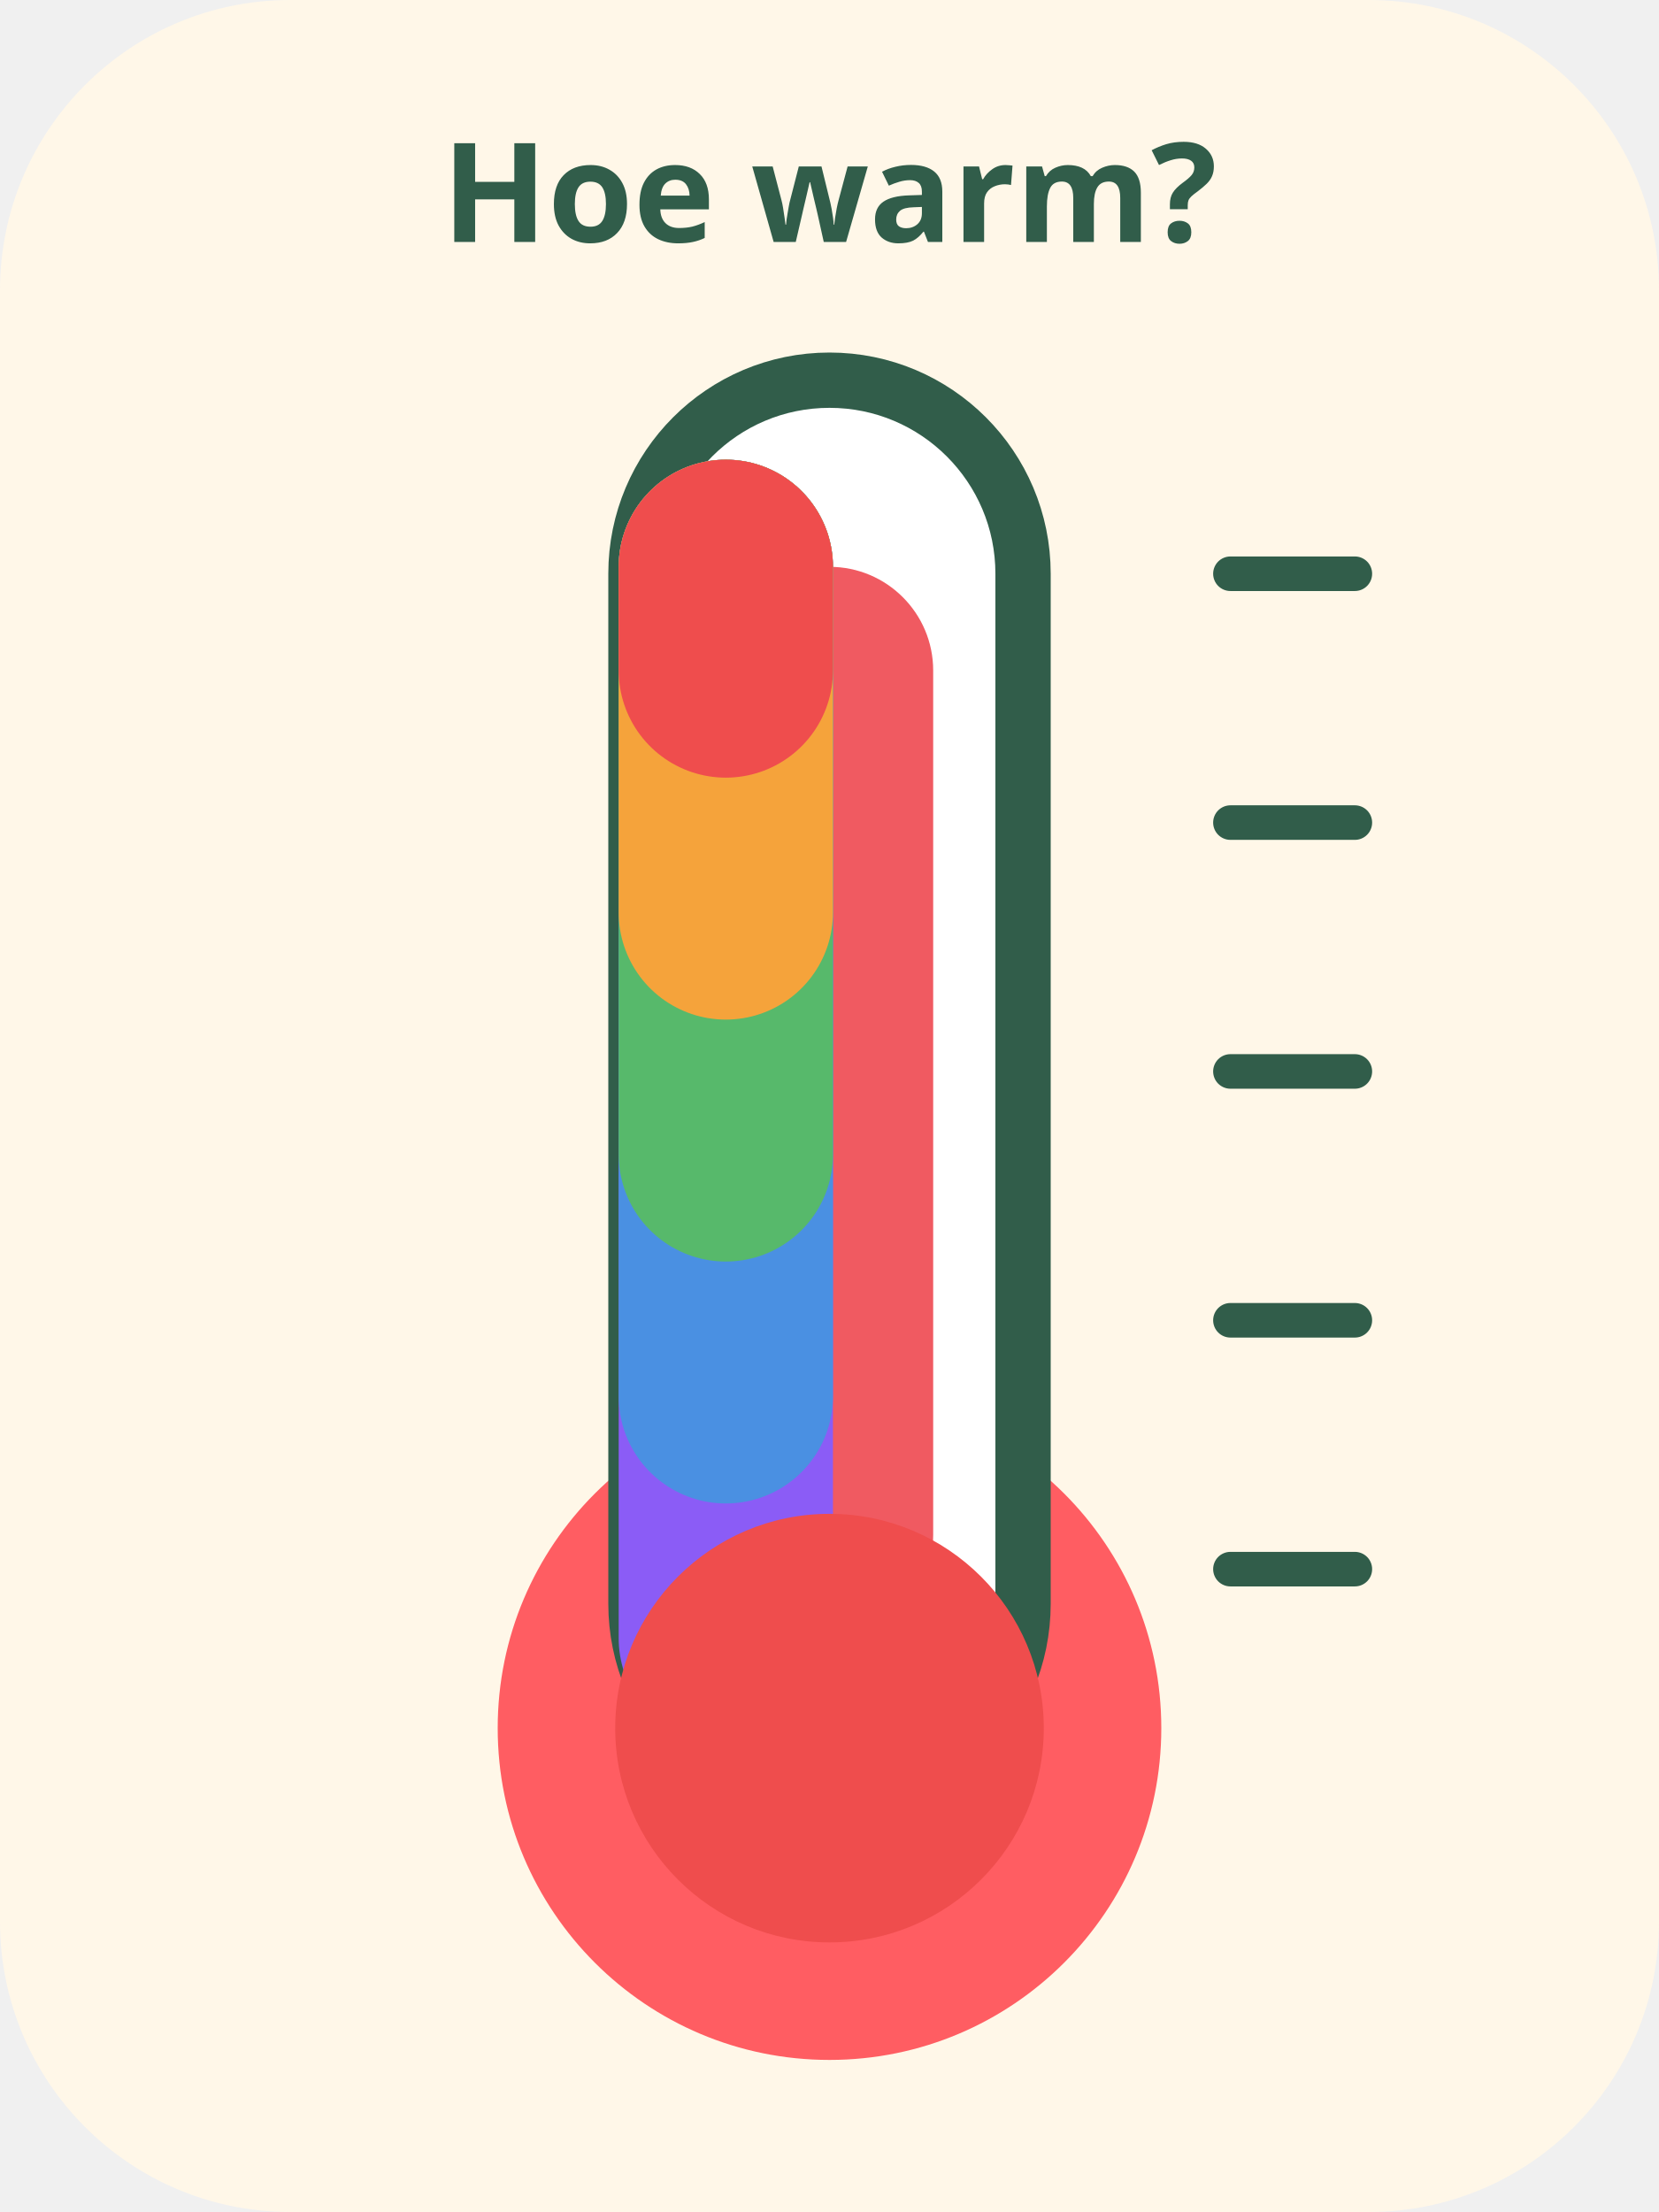
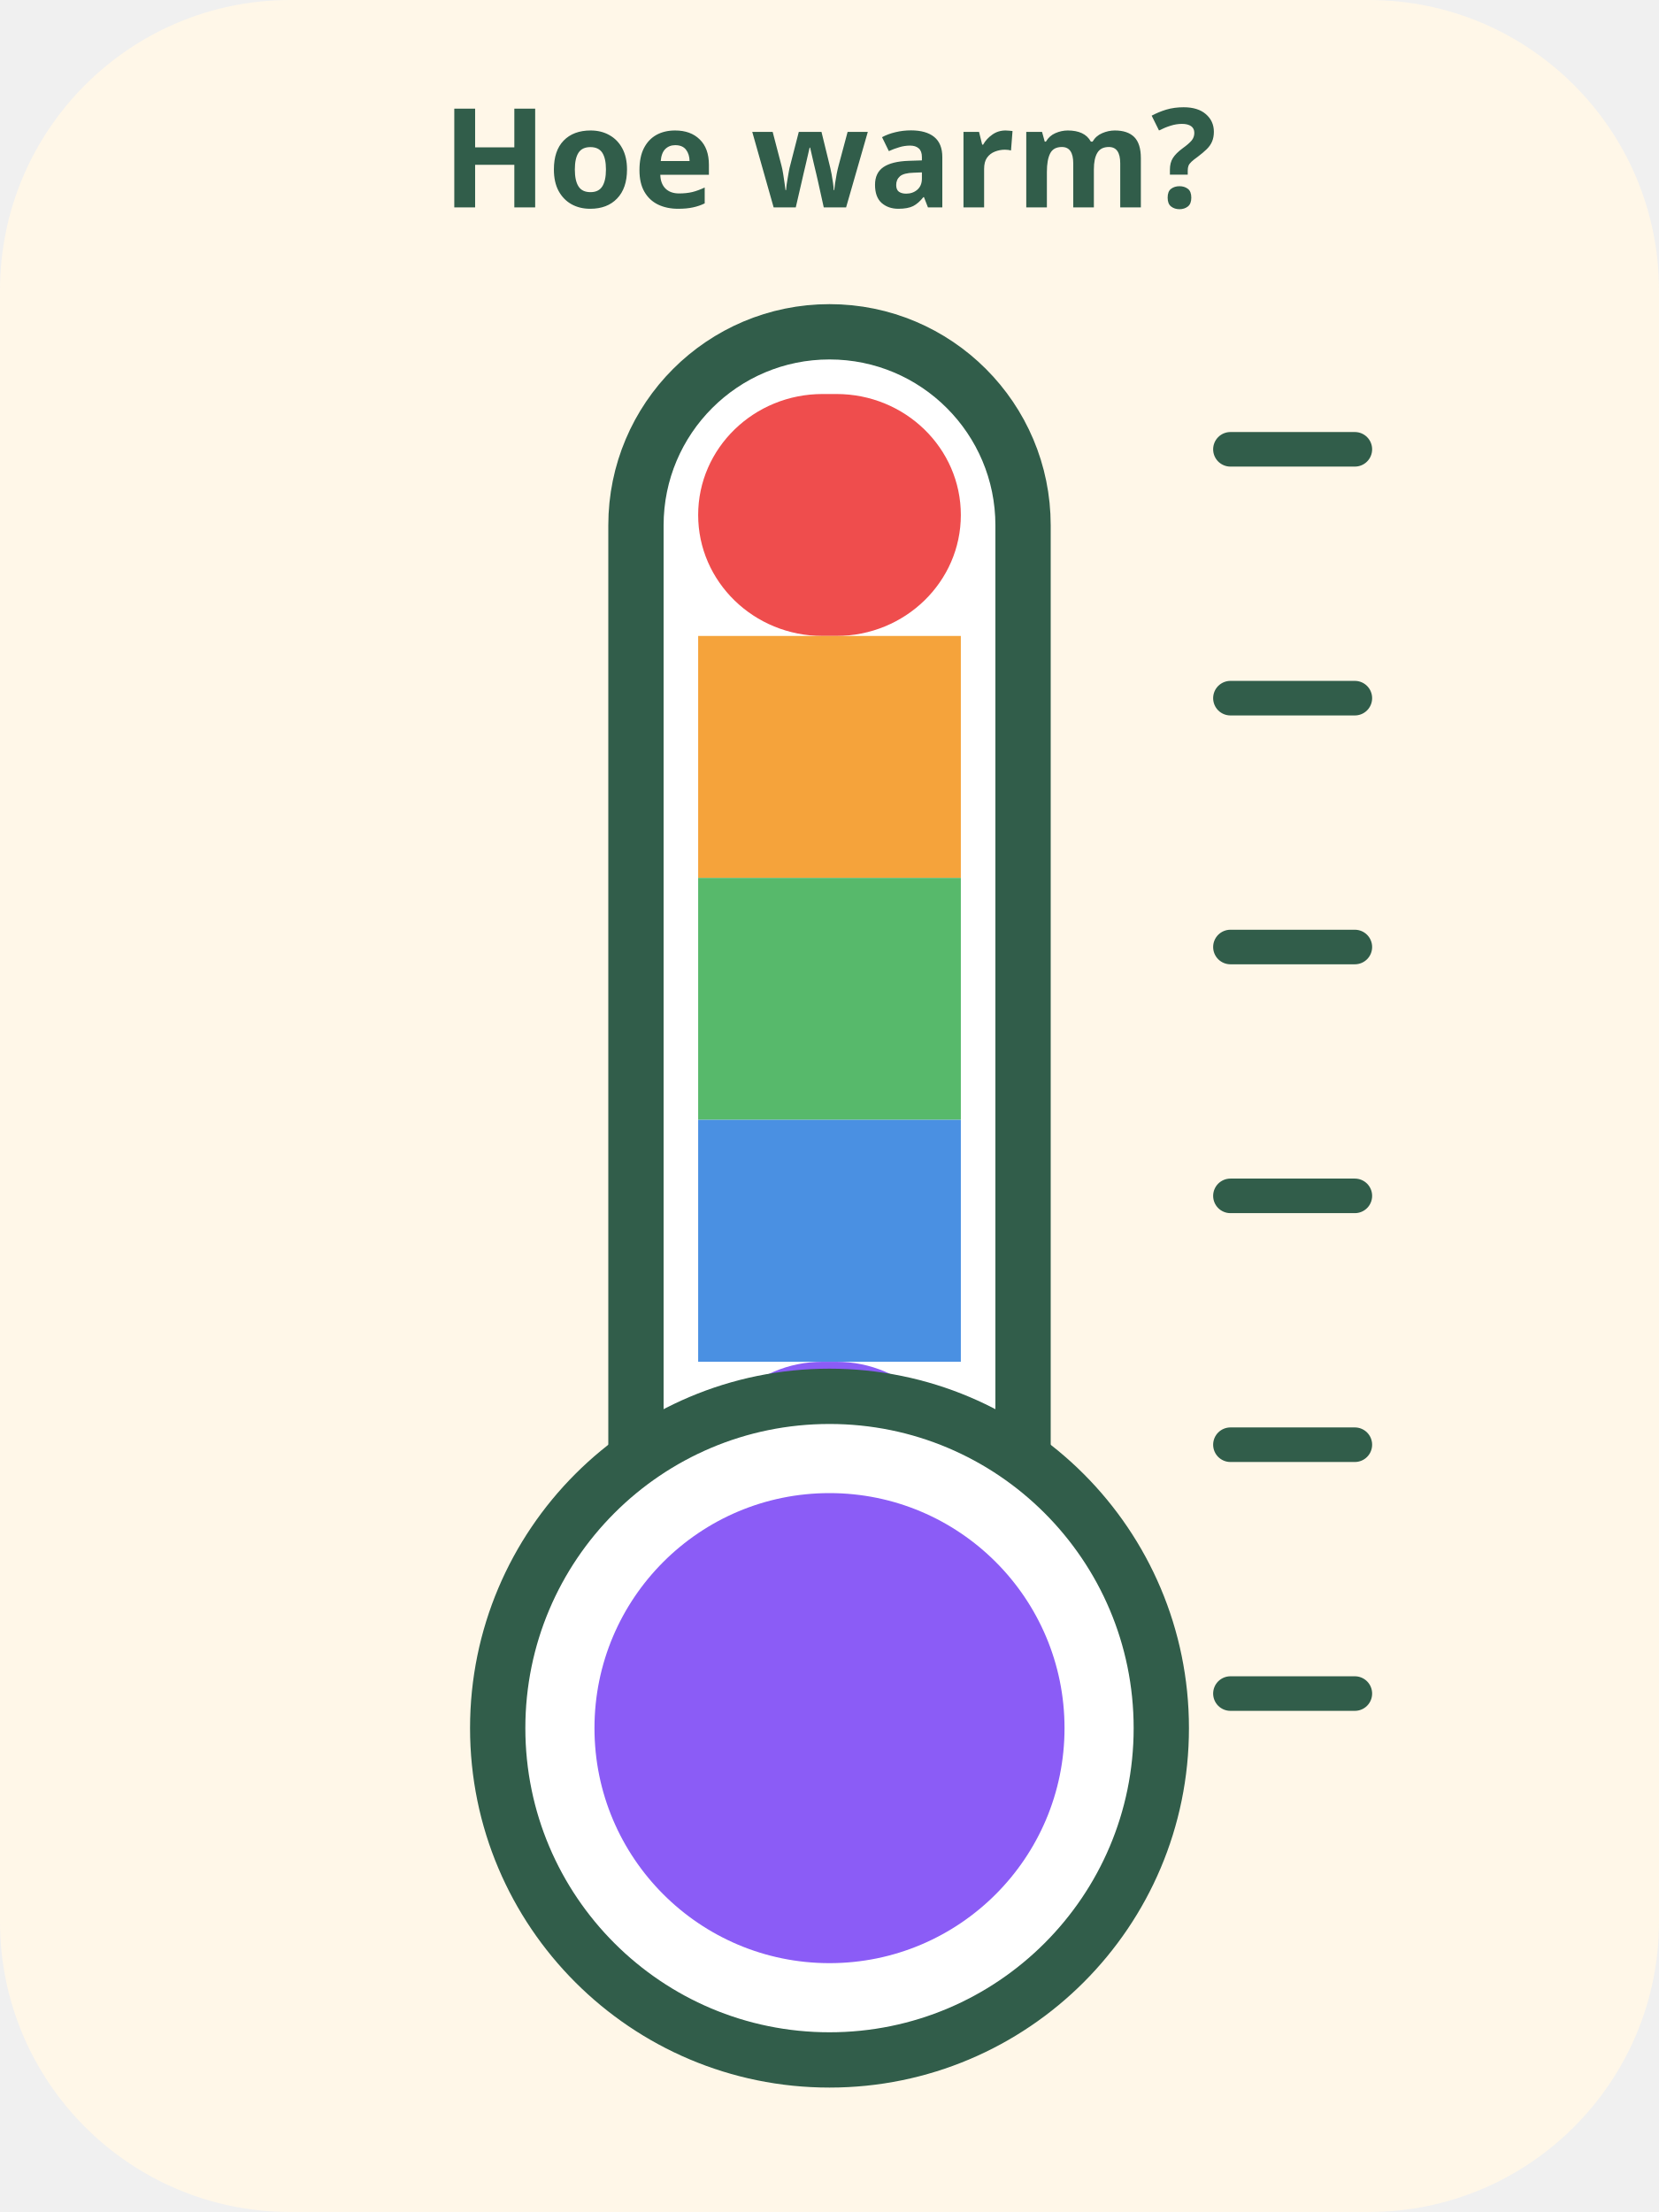
<svg xmlns="http://www.w3.org/2000/svg" viewBox="0 0 240 320">
  <rect width="240" height="320" rx="42" fill="#fff7e8" />
-   <circle cx="120" cy="250" r="48" fill="#ff5d62" />
-   <rect x="92" y="55" width="56" height="205" rx="28" fill="#fff" stroke="#315d4a" stroke-width="8" />
-   <rect x="105" y="82" width="30" height="155" rx="15" fill="#f05a61" />
-   <path d="M105 237V82" stroke="#8b5cf6" stroke-width="31" stroke-linecap="round" />
-   <path d="M105 202V82" stroke="#4a90e2" stroke-width="31" stroke-linecap="round" />
-   <path d="M105 167V82" stroke="#57b96b" stroke-width="31" stroke-linecap="round" />
-   <path d="M105 132V82" stroke="#f5a33b" stroke-width="31" stroke-linecap="round" />
-   <path d="M105 97V82" stroke="#ef4d4d" stroke-width="31" stroke-linecap="round" />
-   <circle cx="120" cy="250" r="31" fill="#ef4d4d" />
-   <path d="M178 83h18M178 119h18M178 155h18M178 191h18M178 227h18" stroke="#315d4a" stroke-width="5" stroke-linecap="round" />
-   <text x="120" y="35" text-anchor="middle" font-family="Trebuchet MS,sans-serif" font-size="20" font-weight="700" fill="#315d4a">Hoe warm?</text>
+   <rect x="92" y="48" width="56" height="205" rx="28" fill="#fff" stroke="#315d4a" stroke-width="8" />
+   <rect x="101" y="57" width="38" height="35" rx="18" fill="#ef4d4d" />
+   <rect x="101" y="92" width="38" height="35" fill="#f5a33b" />
+   <rect x="101" y="127" width="38" height="35" fill="#57b96b" />
+   <rect x="101" y="162" width="38" height="35" fill="#4a90e2" />
+   <rect x="101" y="197" width="38" height="47" rx="18" fill="#8b5cf6" />
+   <circle cx="120" cy="250" r="48" fill="#fff" stroke="#315d4a" stroke-width="8" />
+   <circle cx="120" cy="250" r="34" fill="#8b5cf6" />
+   <path d="M178 65h18M178 101h18M178 137h18M178 173h18M178 209h18M178 245h18" stroke="#315d4a" stroke-width="5" stroke-linecap="round" />
+   <text x="120" y="30" text-anchor="middle" font-family="Trebuchet MS,sans-serif" font-size="20" font-weight="700" fill="#315d4a">Hoe warm?</text>
</svg>
